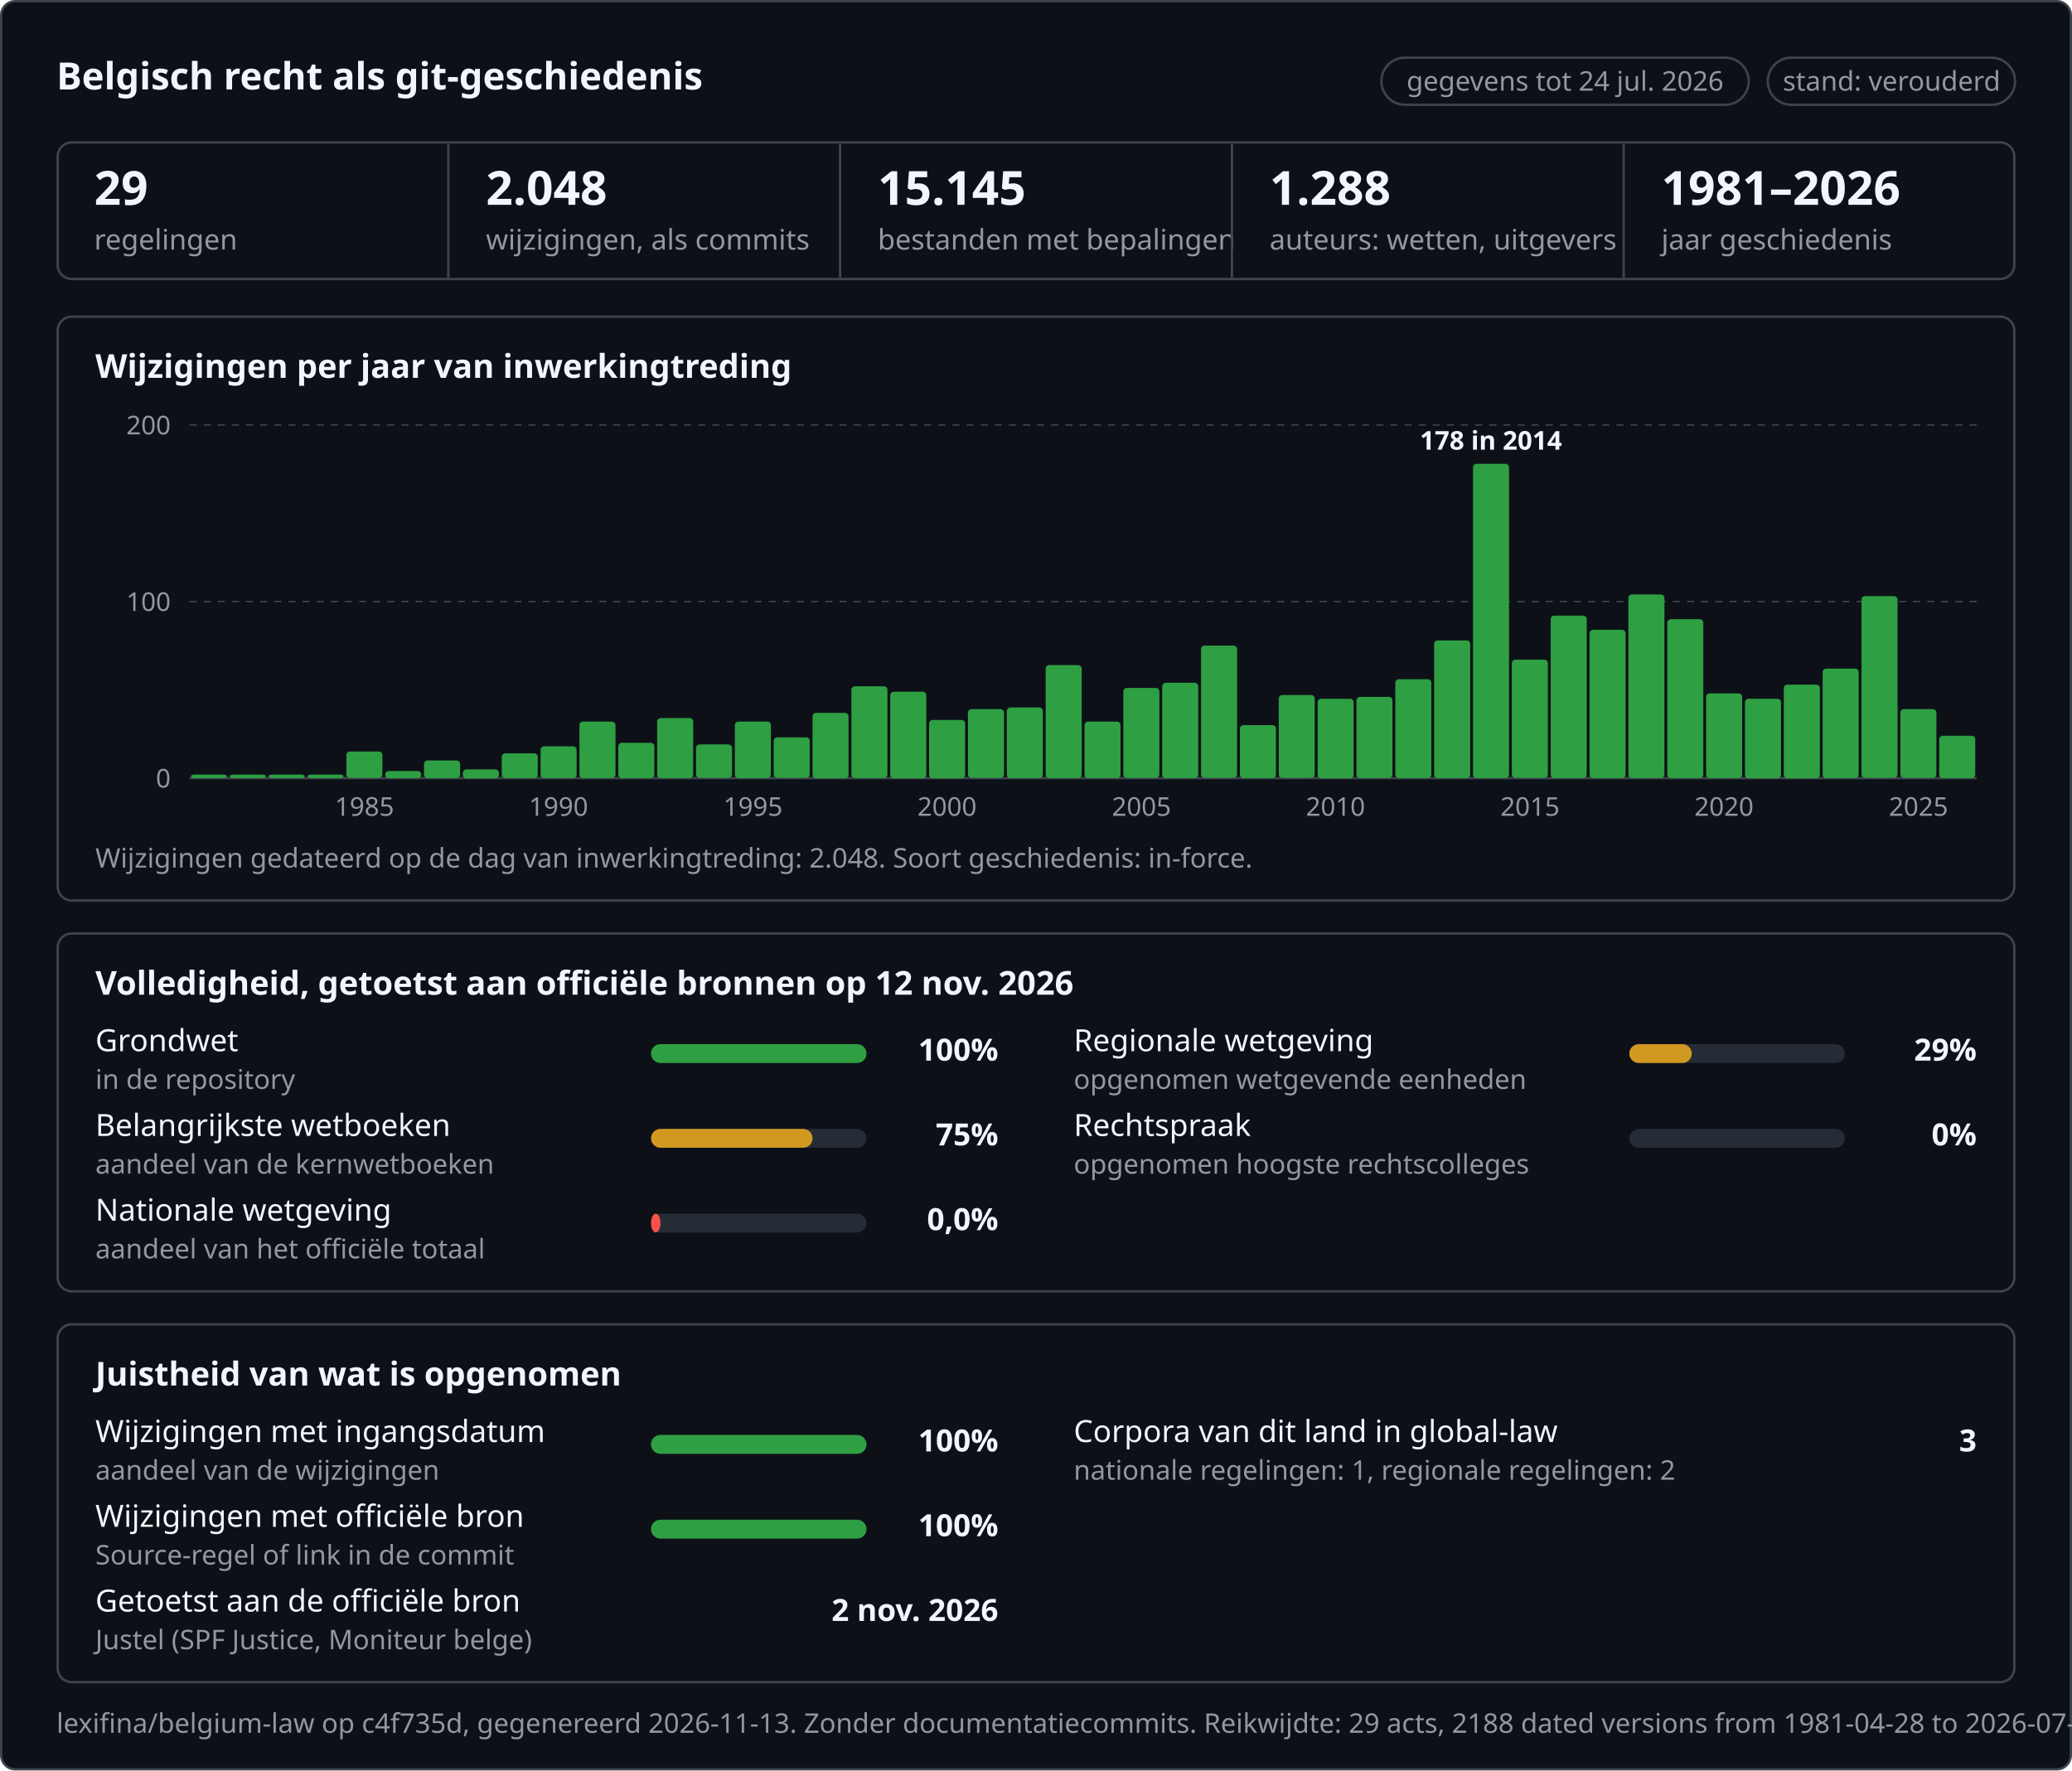
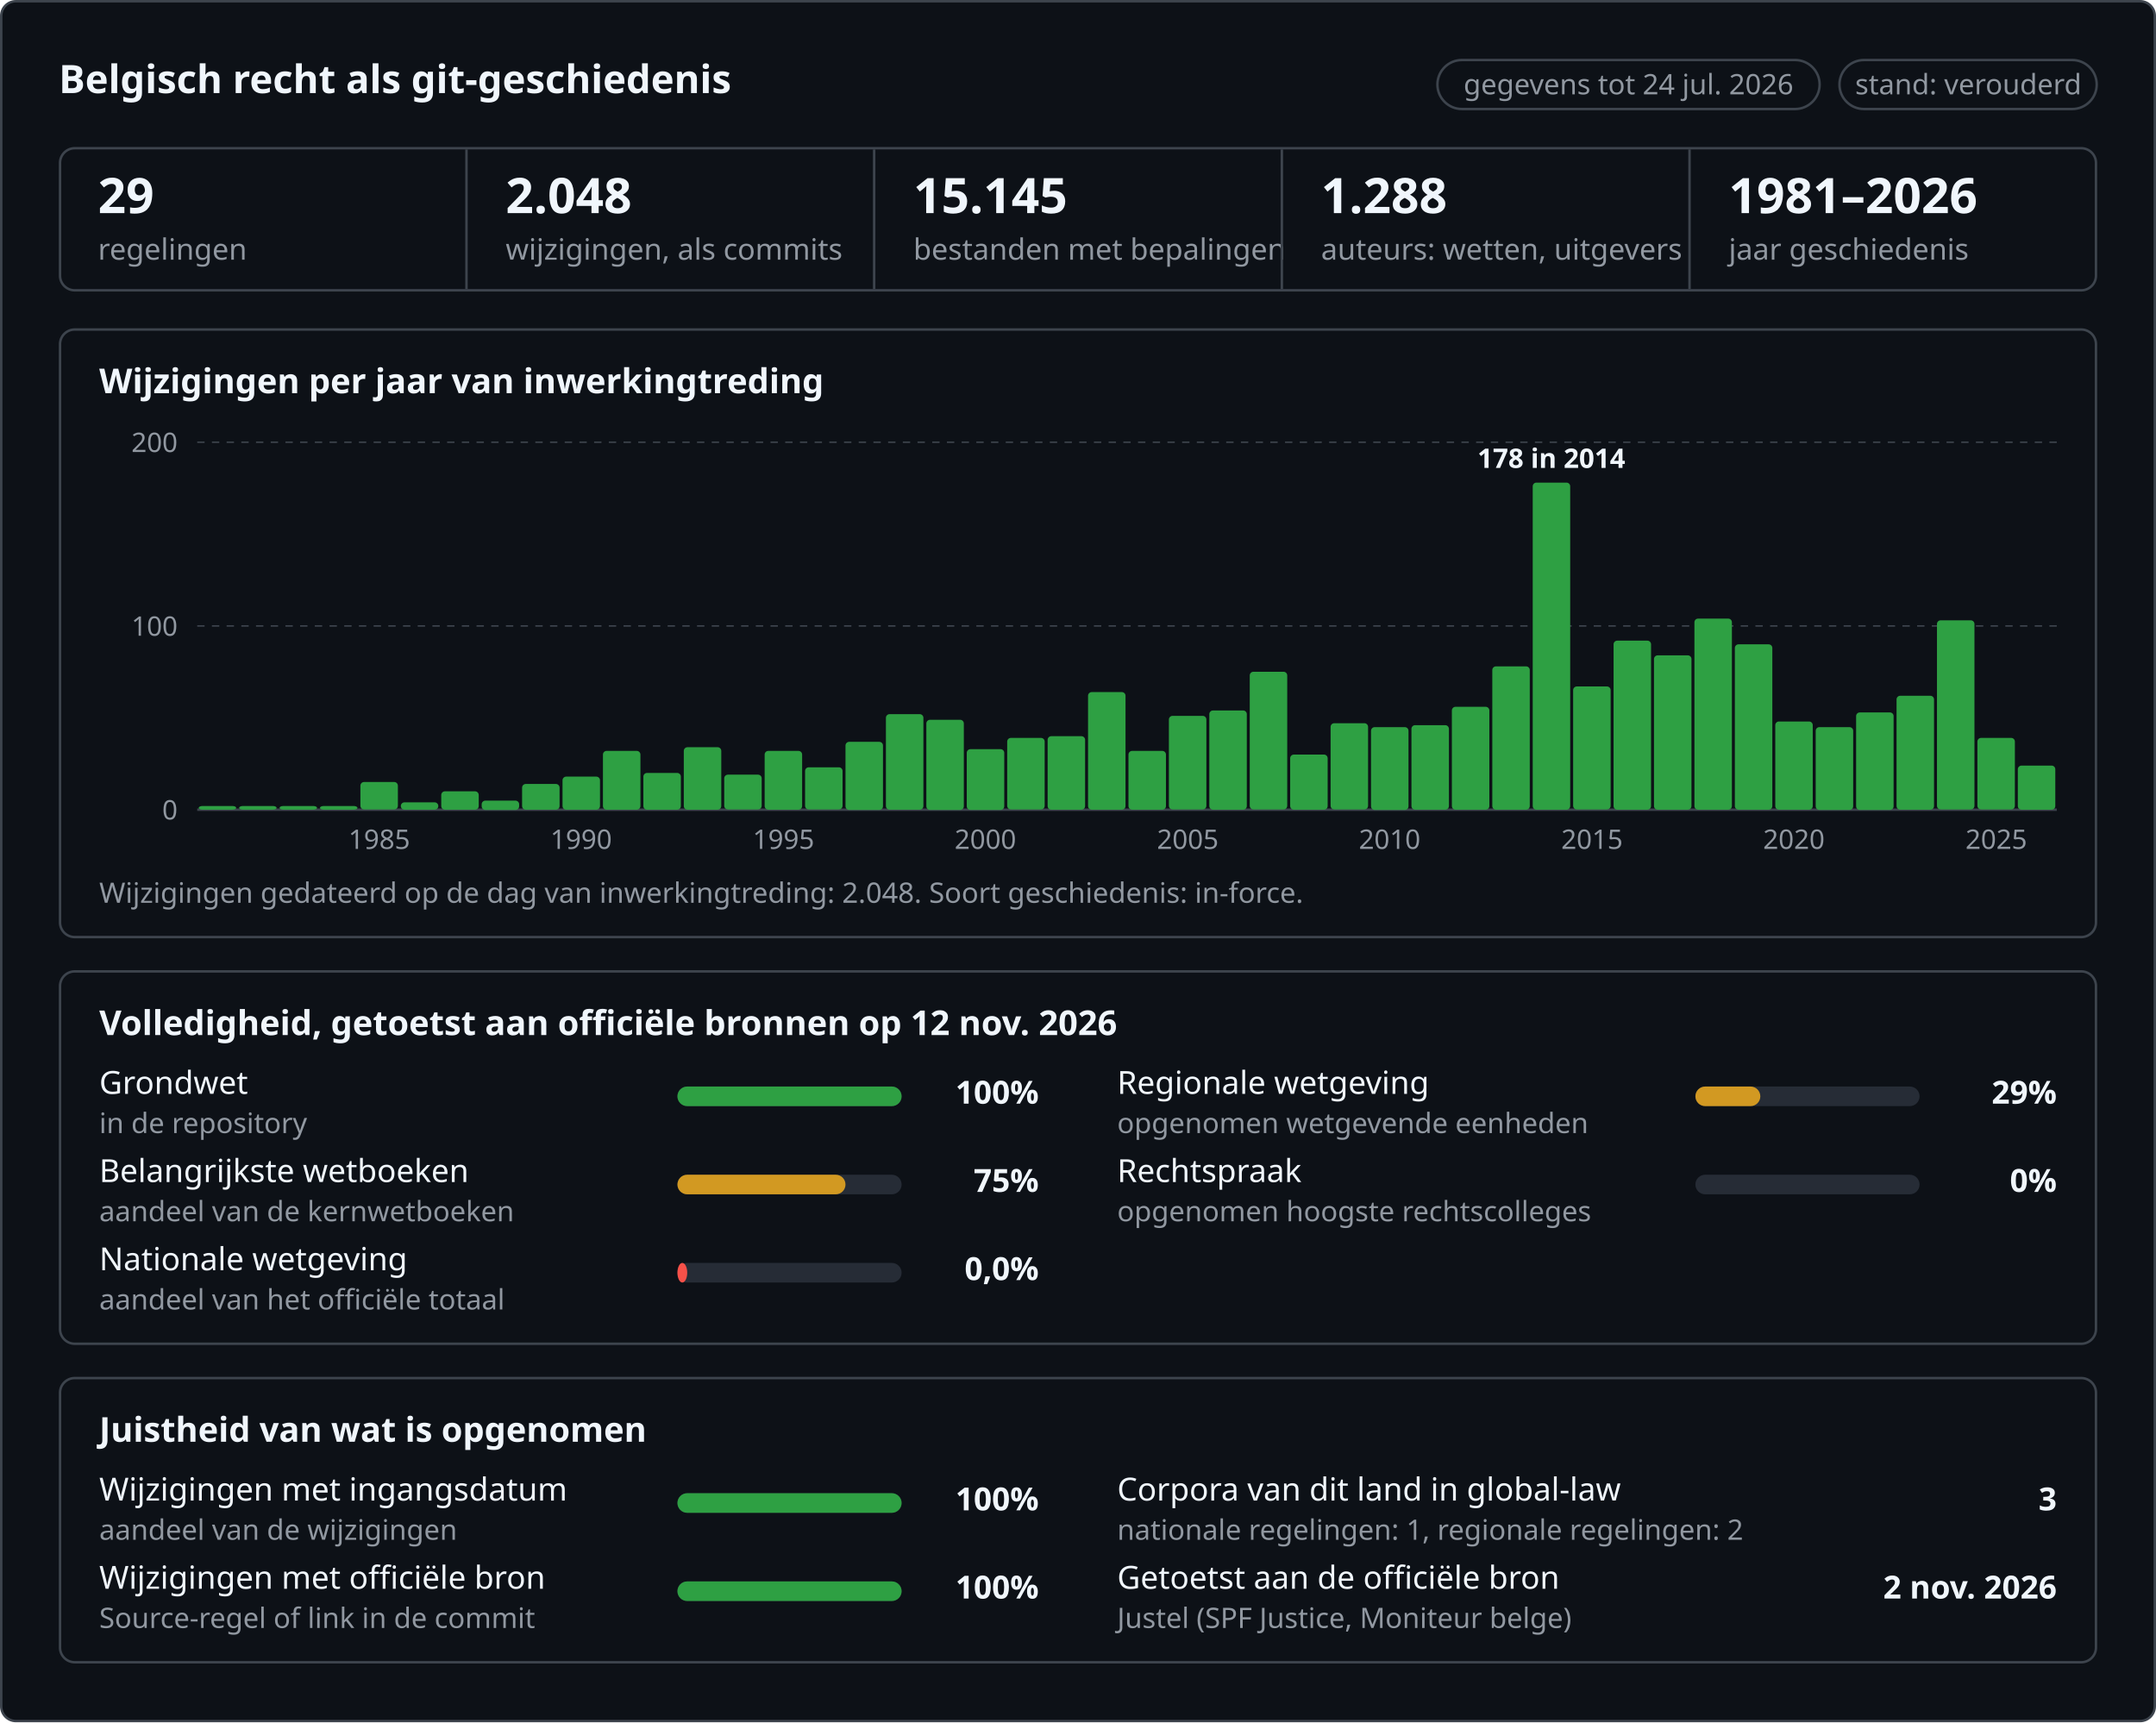
- <svg xmlns="http://www.w3.org/2000/svg" width="880" height="752" viewBox="0 0 880 752" font-family="-apple-system,BlinkMacSystemFont,Segoe UI,Noto Sans,Helvetica,Arial,sans-serif">
-   <rect x="0.5" y="0.5" width="879" height="751" rx="6" fill="#0d1117" stroke="#3d444d" />
+ <svg xmlns="http://www.w3.org/2000/svg" width="880" height="703" viewBox="0 0 880 703" font-family="-apple-system,BlinkMacSystemFont,Segoe UI,Noto Sans,Helvetica,Arial,sans-serif">
+   <rect x="0.5" y="0.5" width="879" height="702" rx="6" fill="#0d1117" stroke="#3d444d" />
  <text x="24" y="38" font-size="16" font-weight="600" fill="#f0f6fc">Belgisch recht als git-geschiedenis</text>
  <rect x="586.7" y="24.5" width="156" height="20" rx="10" fill="none" stroke="#3d444d" />
  <text x="664.7" y="38.5" font-size="11.5" font-weight="500" text-anchor="middle" fill="#9198a1">gegevens tot 24 jul. 2026</text>
  <rect x="750.8" y="24.5" width="105" height="20" rx="10" fill="none" stroke="#3d444d" />
  <text x="803.4" y="38.5" font-size="11.5" font-weight="500" text-anchor="middle" fill="#9198a1">stand: verouderd</text>
  <rect x="24.5" y="60.5" width="831" height="58" rx="6" fill="#0d1117" stroke="#3d444d" />
  <text x="40.0" y="87" font-size="20" font-weight="600" fill="#f0f6fc">29</text>
  <text x="40.0" y="106" font-size="12" fill="#9198a1">regelingen</text>
  <line x1="190.4" y1="61" x2="190.4" y2="118" stroke="#3d444d" />
  <text x="206.4" y="87" font-size="20" font-weight="600" fill="#f0f6fc">2.048</text>
  <text x="206.4" y="106" font-size="12" fill="#9198a1">wijzigingen, als commits</text>
  <line x1="356.8" y1="61" x2="356.8" y2="118" stroke="#3d444d" />
  <text x="372.8" y="87" font-size="20" font-weight="600" fill="#f0f6fc">15.145</text>
  <text x="372.8" y="106" font-size="12" fill="#9198a1">bestanden met bepalingen</text>
  <line x1="523.2" y1="61" x2="523.2" y2="118" stroke="#3d444d" />
  <text x="539.2" y="87" font-size="20" font-weight="600" fill="#f0f6fc">1.288</text>
  <text x="539.2" y="106" font-size="12" fill="#9198a1">auteurs: wetten, uitgevers</text>
  <line x1="689.6" y1="61" x2="689.6" y2="118" stroke="#3d444d" />
  <text x="705.6" y="87" font-size="20" font-weight="600" fill="#f0f6fc">1981–2026</text>
  <text x="705.6" y="106" font-size="12" fill="#9198a1">jaar geschiedenis</text>
  <rect x="24.5" y="134.5" width="831" height="248" rx="6" fill="#0d1117" stroke="#3d444d" />
  <text x="40.5" y="160.5" font-size="14" font-weight="600" fill="#f0f6fc">Wijzigingen per jaar van inwerkingtreding</text>
  <line x1="80.5" y1="330.5" x2="839.5" y2="330.5" stroke="#3d444d" stroke-width="1" />
  <text x="72.5" y="334.5" font-size="11" text-anchor="end" fill="#9198a1">0</text>
  <line x1="80.5" y1="255.5" x2="839.5" y2="255.5" stroke="#3d444d" stroke-width="0.6" stroke-dasharray="3 3" />
  <text x="72.5" y="259.5" font-size="11" text-anchor="end" fill="#9198a1">100</text>
  <line x1="80.5" y1="180.5" x2="839.5" y2="180.5" stroke="#3d444d" stroke-width="0.6" stroke-dasharray="3 3" />
  <text x="72.5" y="184.5" font-size="11" text-anchor="end" fill="#9198a1">200</text>
  <rect x="81.10" y="329.0" width="15.30" height="1.5" rx="1.5" fill="#2ea043" />
  <rect x="97.60" y="329.0" width="15.30" height="1.5" rx="1.5" fill="#2ea043" />
  <rect x="114.10" y="329.0" width="15.30" height="1.5" rx="1.5" fill="#2ea043" />
  <rect x="130.60" y="329.0" width="15.30" height="1.5" rx="1.5" fill="#2ea043" />
  <rect x="147.10" y="319.2" width="15.30" height="11.2" rx="1.5" fill="#2ea043" />
  <text x="154.8" y="346.5" font-size="11" text-anchor="middle" fill="#9198a1">1985</text>
  <rect x="163.60" y="327.5" width="15.30" height="3.0" rx="1.5" fill="#2ea043" />
  <rect x="180.10" y="323.0" width="15.30" height="7.5" rx="1.5" fill="#2ea043" />
  <rect x="196.60" y="326.8" width="15.30" height="3.8" rx="1.5" fill="#2ea043" />
  <rect x="213.10" y="320.0" width="15.30" height="10.5" rx="1.5" fill="#2ea043" />
  <rect x="229.60" y="317.0" width="15.30" height="13.5" rx="1.5" fill="#2ea043" />
  <text x="237.2" y="346.5" font-size="11" text-anchor="middle" fill="#9198a1">1990</text>
  <rect x="246.10" y="306.5" width="15.30" height="24.0" rx="1.5" fill="#2ea043" />
  <rect x="262.60" y="315.5" width="15.30" height="15.0" rx="1.5" fill="#2ea043" />
  <rect x="279.10" y="305.0" width="15.30" height="25.5" rx="1.5" fill="#2ea043" />
  <rect x="295.60" y="316.2" width="15.30" height="14.2" rx="1.5" fill="#2ea043" />
  <rect x="312.10" y="306.5" width="15.30" height="24.0" rx="1.5" fill="#2ea043" />
  <text x="319.8" y="346.5" font-size="11" text-anchor="middle" fill="#9198a1">1995</text>
  <rect x="328.60" y="313.2" width="15.30" height="17.2" rx="1.5" fill="#2ea043" />
  <rect x="345.10" y="302.8" width="15.30" height="27.8" rx="1.5" fill="#2ea043" />
  <rect x="361.60" y="291.5" width="15.30" height="39.0" rx="1.5" fill="#2ea043" />
  <rect x="378.10" y="293.8" width="15.30" height="36.8" rx="1.5" fill="#2ea043" />
  <rect x="394.60" y="305.8" width="15.30" height="24.8" rx="1.5" fill="#2ea043" />
  <text x="402.2" y="346.5" font-size="11" text-anchor="middle" fill="#9198a1">2000</text>
  <rect x="411.10" y="301.2" width="15.30" height="29.2" rx="1.5" fill="#2ea043" />
  <rect x="427.60" y="300.5" width="15.30" height="30.0" rx="1.5" fill="#2ea043" />
  <rect x="444.10" y="282.5" width="15.30" height="48.0" rx="1.5" fill="#2ea043" />
  <rect x="460.60" y="306.5" width="15.30" height="24.0" rx="1.5" fill="#2ea043" />
  <rect x="477.10" y="292.2" width="15.30" height="38.2" rx="1.5" fill="#2ea043" />
  <text x="484.8" y="346.5" font-size="11" text-anchor="middle" fill="#9198a1">2005</text>
  <rect x="493.60" y="290.0" width="15.30" height="40.5" rx="1.5" fill="#2ea043" />
  <rect x="510.10" y="274.2" width="15.30" height="56.2" rx="1.5" fill="#2ea043" />
  <rect x="526.60" y="308.0" width="15.30" height="22.5" rx="1.5" fill="#2ea043" />
  <rect x="543.10" y="295.2" width="15.30" height="35.2" rx="1.5" fill="#2ea043" />
  <rect x="559.60" y="296.8" width="15.30" height="33.8" rx="1.5" fill="#2ea043" />
  <text x="567.2" y="346.5" font-size="11" text-anchor="middle" fill="#9198a1">2010</text>
  <rect x="576.10" y="296.0" width="15.30" height="34.5" rx="1.5" fill="#2ea043" />
  <rect x="592.60" y="288.5" width="15.30" height="42.0" rx="1.5" fill="#2ea043" />
  <rect x="609.10" y="272.0" width="15.30" height="58.5" rx="1.5" fill="#2ea043" />
  <rect x="625.60" y="197.0" width="15.30" height="133.5" rx="1.5" fill="#2ea043" />
  <text x="633.2" y="191.0" font-size="11" font-weight="600" text-anchor="middle" fill="#f0f6fc">178 in 2014</text>
  <rect x="642.10" y="280.2" width="15.30" height="50.2" rx="1.5" fill="#2ea043" />
  <text x="649.8" y="346.5" font-size="11" text-anchor="middle" fill="#9198a1">2015</text>
  <rect x="658.60" y="261.5" width="15.30" height="69.0" rx="1.5" fill="#2ea043" />
  <rect x="675.10" y="267.5" width="15.30" height="63.0" rx="1.5" fill="#2ea043" />
  <rect x="691.60" y="252.5" width="15.30" height="78.0" rx="1.5" fill="#2ea043" />
  <rect x="708.10" y="263.0" width="15.30" height="67.5" rx="1.5" fill="#2ea043" />
  <rect x="724.60" y="294.5" width="15.30" height="36.0" rx="1.5" fill="#2ea043" />
  <text x="732.2" y="346.5" font-size="11" text-anchor="middle" fill="#9198a1">2020</text>
  <rect x="741.10" y="296.8" width="15.30" height="33.8" rx="1.5" fill="#2ea043" />
  <rect x="757.60" y="290.8" width="15.30" height="39.8" rx="1.5" fill="#2ea043" />
  <rect x="774.10" y="284.0" width="15.30" height="46.5" rx="1.5" fill="#2ea043" />
  <rect x="790.60" y="253.2" width="15.30" height="77.2" rx="1.5" fill="#2ea043" />
  <rect x="807.10" y="301.2" width="15.30" height="29.2" rx="1.5" fill="#2ea043" />
  <text x="814.8" y="346.5" font-size="11" text-anchor="middle" fill="#9198a1">2025</text>
  <rect x="823.60" y="312.5" width="15.30" height="18.0" rx="1.5" fill="#2ea043" />
  <text x="40.5" y="368.5" font-size="11.5" fill="#9198a1">Wijzigingen gedateerd op de dag van inwerkingtreding: 2.048. Soort geschiedenis: in-force.</text>
  <rect x="24.5" y="396.5" width="831" height="152" rx="6" fill="#0d1117" stroke="#3d444d" />
  <text x="40.5" y="422.5" font-size="14" font-weight="600" fill="#f0f6fc">Volledigheid, getoetst aan officiële bronnen op 12 nov. 2026</text>
  <text x="40.5" y="446.5" font-size="13" fill="#f0f6fc">Grondwet</text>
  <text x="40.5" y="462.5" font-size="11.5" fill="#9198a1">in de repository</text>
  <g>
    <rect x="276.5" y="443.5" width="91.5" height="8" rx="4" fill="#262c36" />
    <rect x="276.5" y="443.5" width="91.5" height="8" rx="4" fill="#2ea043" />
  </g>
  <text x="424.0" y="450.5" font-size="13" font-weight="600" text-anchor="end" fill="#f0f6fc">100%</text>
  <text x="40.5" y="482.5" font-size="13" fill="#f0f6fc">Belangrijkste wetboeken</text>
  <text x="40.5" y="498.5" font-size="11.5" fill="#9198a1">aandeel van de kernwetboeken</text>
  <g>
    <rect x="276.5" y="479.5" width="91.5" height="8" rx="4" fill="#262c36" />
    <rect x="276.5" y="479.5" width="68.6" height="8" rx="4" fill="#d29922" />
  </g>
  <text x="424.0" y="486.5" font-size="13" font-weight="600" text-anchor="end" fill="#f0f6fc">75%</text>
  <text x="40.5" y="518.5" font-size="13" fill="#f0f6fc">Nationale wetgeving</text>
  <text x="40.5" y="534.5" font-size="11.5" fill="#9198a1">aandeel van het officiële totaal</text>
  <g>
    <rect x="276.5" y="515.5" width="91.5" height="8" rx="4" fill="#262c36" />
    <rect x="276.5" y="515.5" width="4.0" height="8" rx="4" fill="#f85149" />
  </g>
  <text x="424.0" y="522.5" font-size="13" font-weight="600" text-anchor="end" fill="#f0f6fc">0,0%</text>
  <text x="456.0" y="446.5" font-size="13" fill="#f0f6fc">Regionale wetgeving</text>
  <text x="456.0" y="462.5" font-size="11.5" fill="#9198a1">opgenomen wetgevende eenheden</text>
  <g>
    <rect x="692.0" y="443.5" width="91.5" height="8" rx="4" fill="#262c36" />
    <rect x="692.0" y="443.5" width="26.5" height="8" rx="4" fill="#d29922" />
  </g>
  <text x="839.5" y="450.5" font-size="13" font-weight="600" text-anchor="end" fill="#f0f6fc">29%</text>
  <text x="456.0" y="482.5" font-size="13" fill="#f0f6fc">Rechtspraak</text>
  <text x="456.0" y="498.5" font-size="11.5" fill="#9198a1">opgenomen hoogste rechtscolleges</text>
  <g>
    <rect x="692.0" y="479.5" width="91.5" height="8" rx="4" fill="#262c36" />
  </g>
  <text x="839.5" y="486.5" font-size="13" font-weight="600" text-anchor="end" fill="#f0f6fc">0%</text>
-   <rect x="24.5" y="562.5" width="831" height="152" rx="6" fill="#0d1117" stroke="#3d444d" />
+   <rect x="24.5" y="562.5" width="831" height="116" rx="6" fill="#0d1117" stroke="#3d444d" />
  <text x="40.5" y="588.5" font-size="14" font-weight="600" fill="#f0f6fc">Juistheid van wat is opgenomen</text>
  <text x="40.5" y="612.5" font-size="13" fill="#f0f6fc">Wijzigingen met ingangsdatum</text>
  <text x="40.5" y="628.5" font-size="11.5" fill="#9198a1">aandeel van de wijzigingen</text>
  <g>
    <rect x="276.5" y="609.5" width="91.5" height="8" rx="4" fill="#262c36" />
    <rect x="276.5" y="609.5" width="91.5" height="8" rx="4" fill="#2ea043" />
  </g>
  <text x="424.0" y="616.5" font-size="13" font-weight="600" text-anchor="end" fill="#f0f6fc">100%</text>
  <text x="40.5" y="648.5" font-size="13" fill="#f0f6fc">Wijzigingen met officiële bron</text>
  <text x="40.5" y="664.5" font-size="11.5" fill="#9198a1">Source-regel of link in de commit</text>
  <g>
    <rect x="276.5" y="645.5" width="91.5" height="8" rx="4" fill="#262c36" />
    <rect x="276.5" y="645.5" width="91.5" height="8" rx="4" fill="#2ea043" />
  </g>
  <text x="424.0" y="652.5" font-size="13" font-weight="600" text-anchor="end" fill="#f0f6fc">100%</text>
-   <text x="40.5" y="684.5" font-size="13" fill="#f0f6fc">Getoetst aan de officiële bron</text>
-   <text x="40.5" y="700.5" font-size="11.5" fill="#9198a1">Justel (SPF Justice, Moniteur belge)</text>
-   <text x="424.0" y="688.5" font-size="13" font-weight="600" text-anchor="end" fill="#f0f6fc">2 nov. 2026</text>
  <text x="456.0" y="612.5" font-size="13" fill="#f0f6fc">Corpora van dit land in global-law</text>
  <text x="456.0" y="628.5" font-size="11.5" fill="#9198a1">nationale regelingen: 1, regionale regelingen: 2</text>
  <text x="839.5" y="616.5" font-size="13" font-weight="600" text-anchor="end" fill="#f0f6fc">3</text>
-   <text x="24" y="736" font-size="11.5" fill="#9198a1">lexifina/belgium-law op c4f735d, gegenereerd 2026-11-13. Zonder documentatiecommits. Reikwijdte: 29 acts, 2188 dated versions from 1981-04-28 to 2026-07-24</text>
+   <text x="456.0" y="648.5" font-size="13" fill="#f0f6fc">Getoetst aan de officiële bron</text>
+   <text x="456.0" y="664.5" font-size="11.5" fill="#9198a1">Justel (SPF Justice, Moniteur belge)</text>
+   <text x="839.5" y="652.5" font-size="13" font-weight="600" text-anchor="end" fill="#f0f6fc">2 nov. 2026</text>
</svg>
